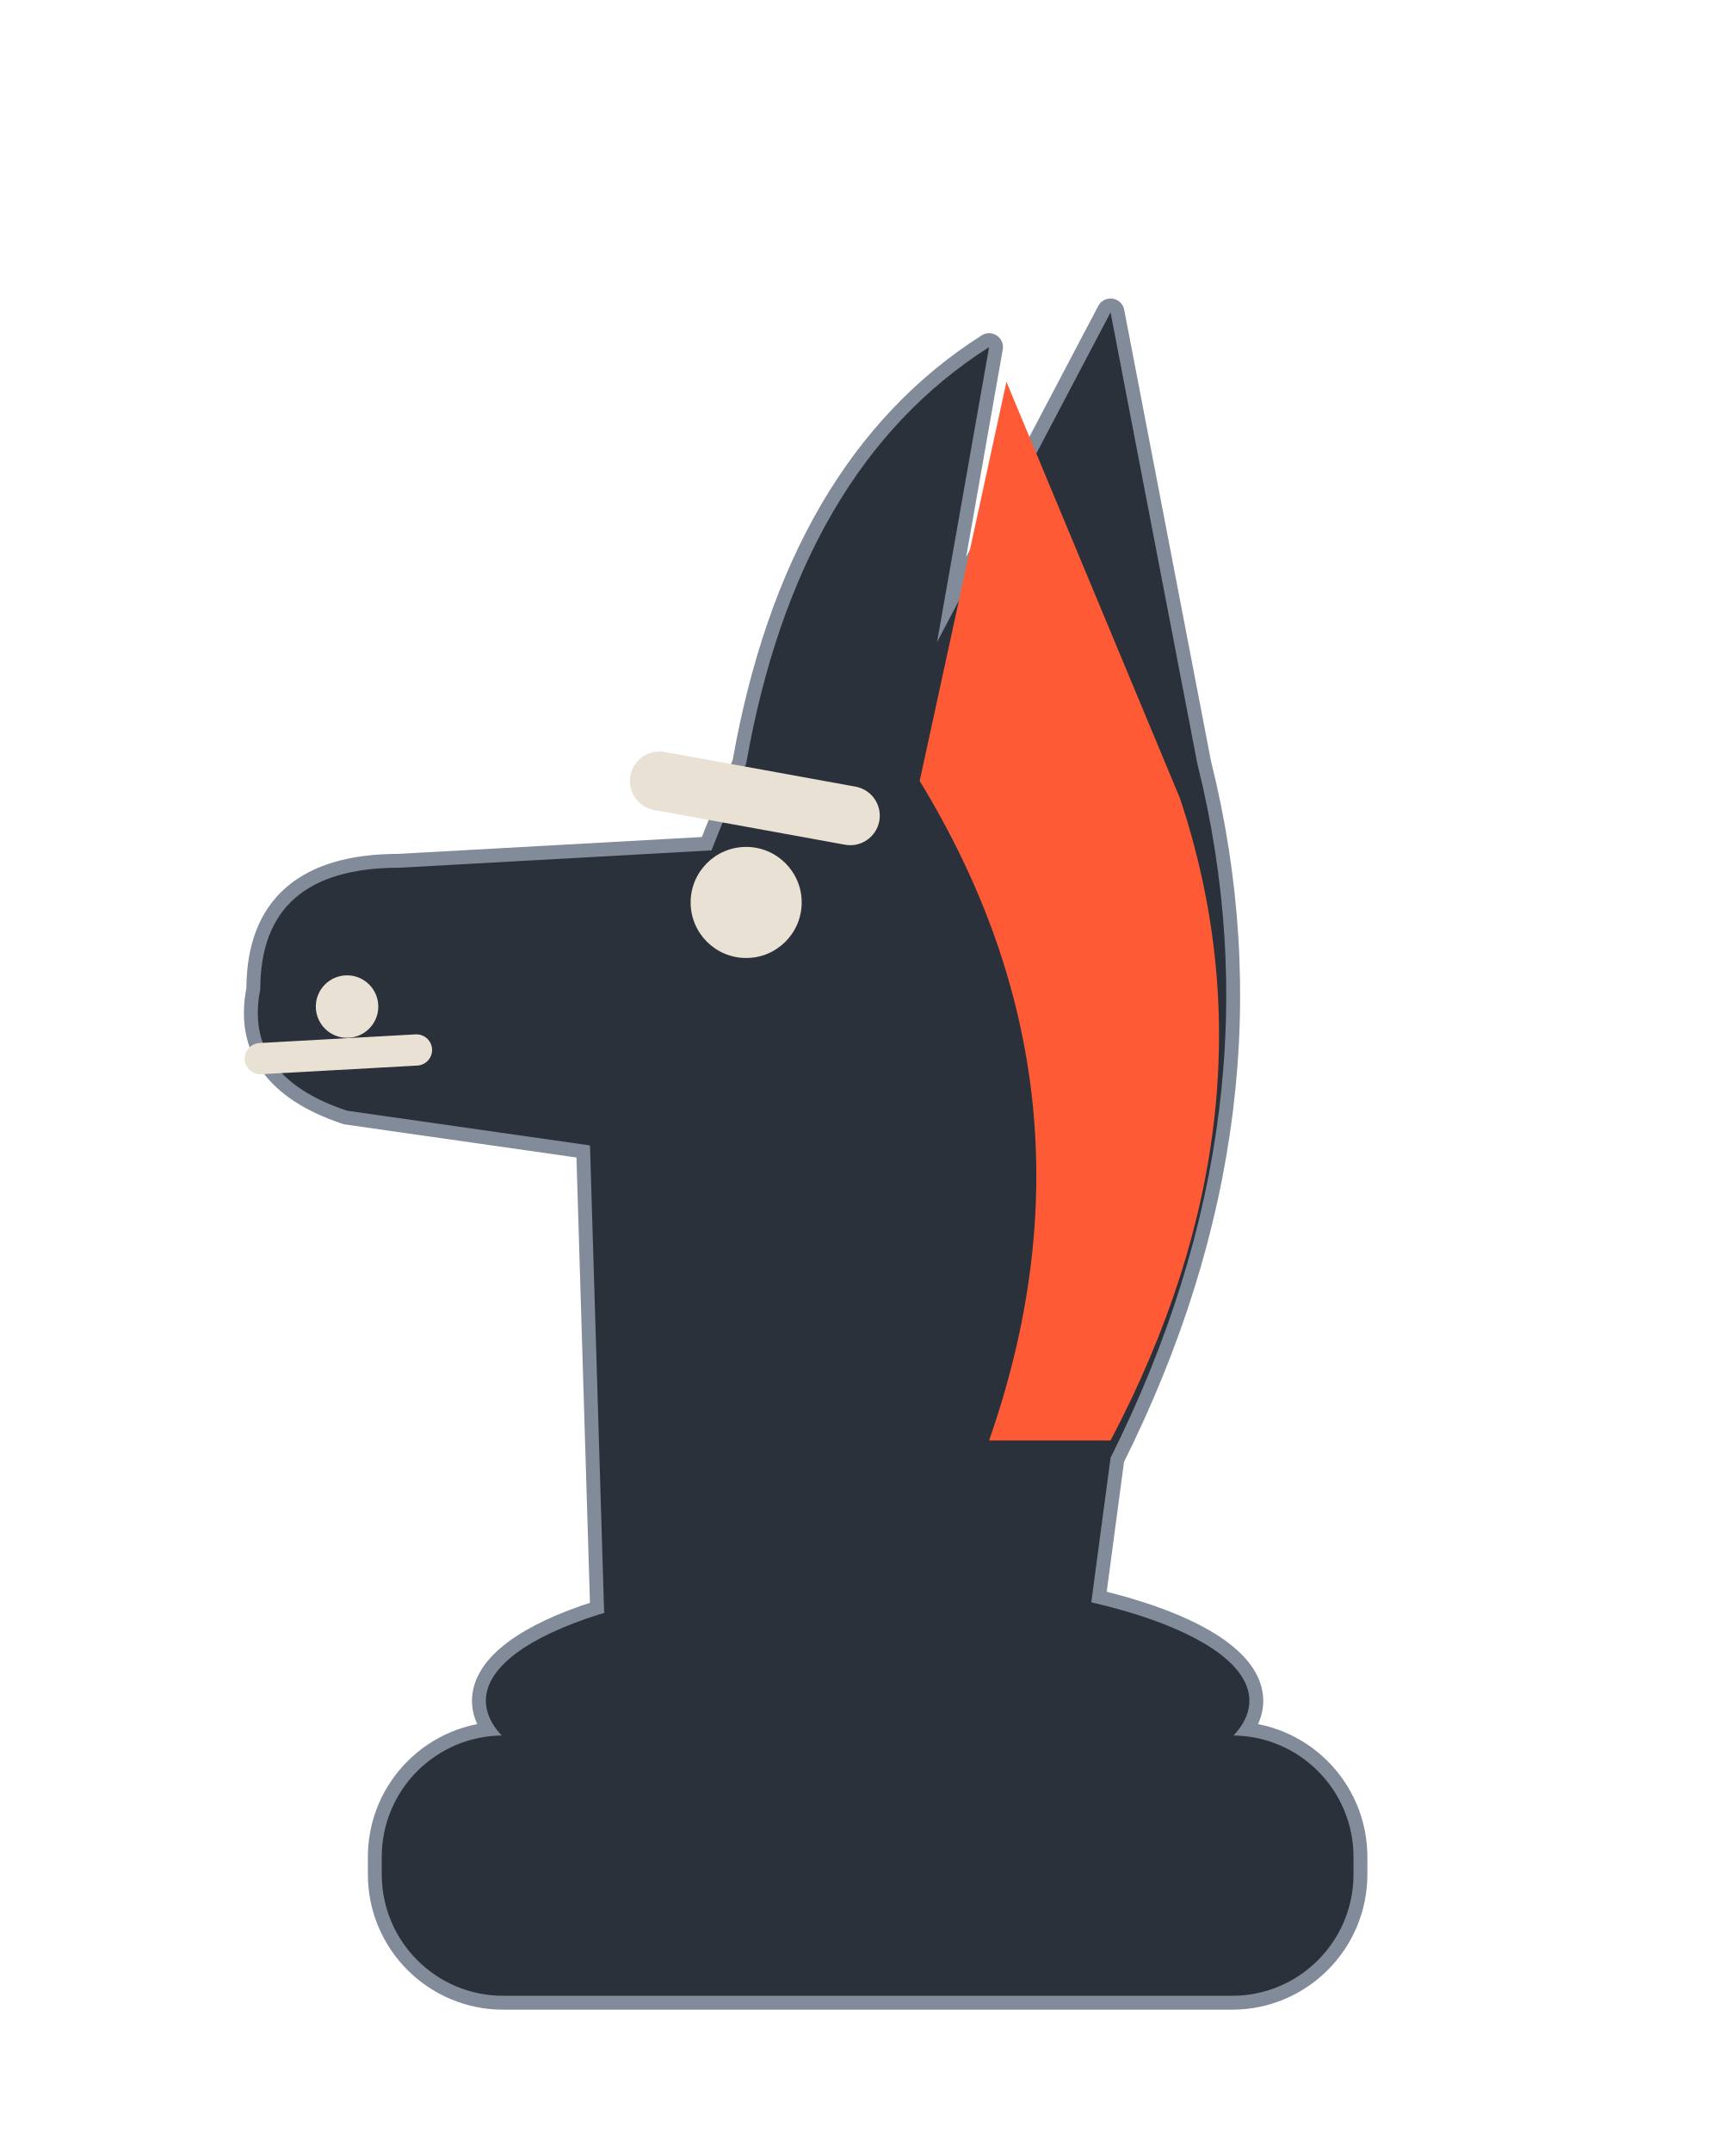
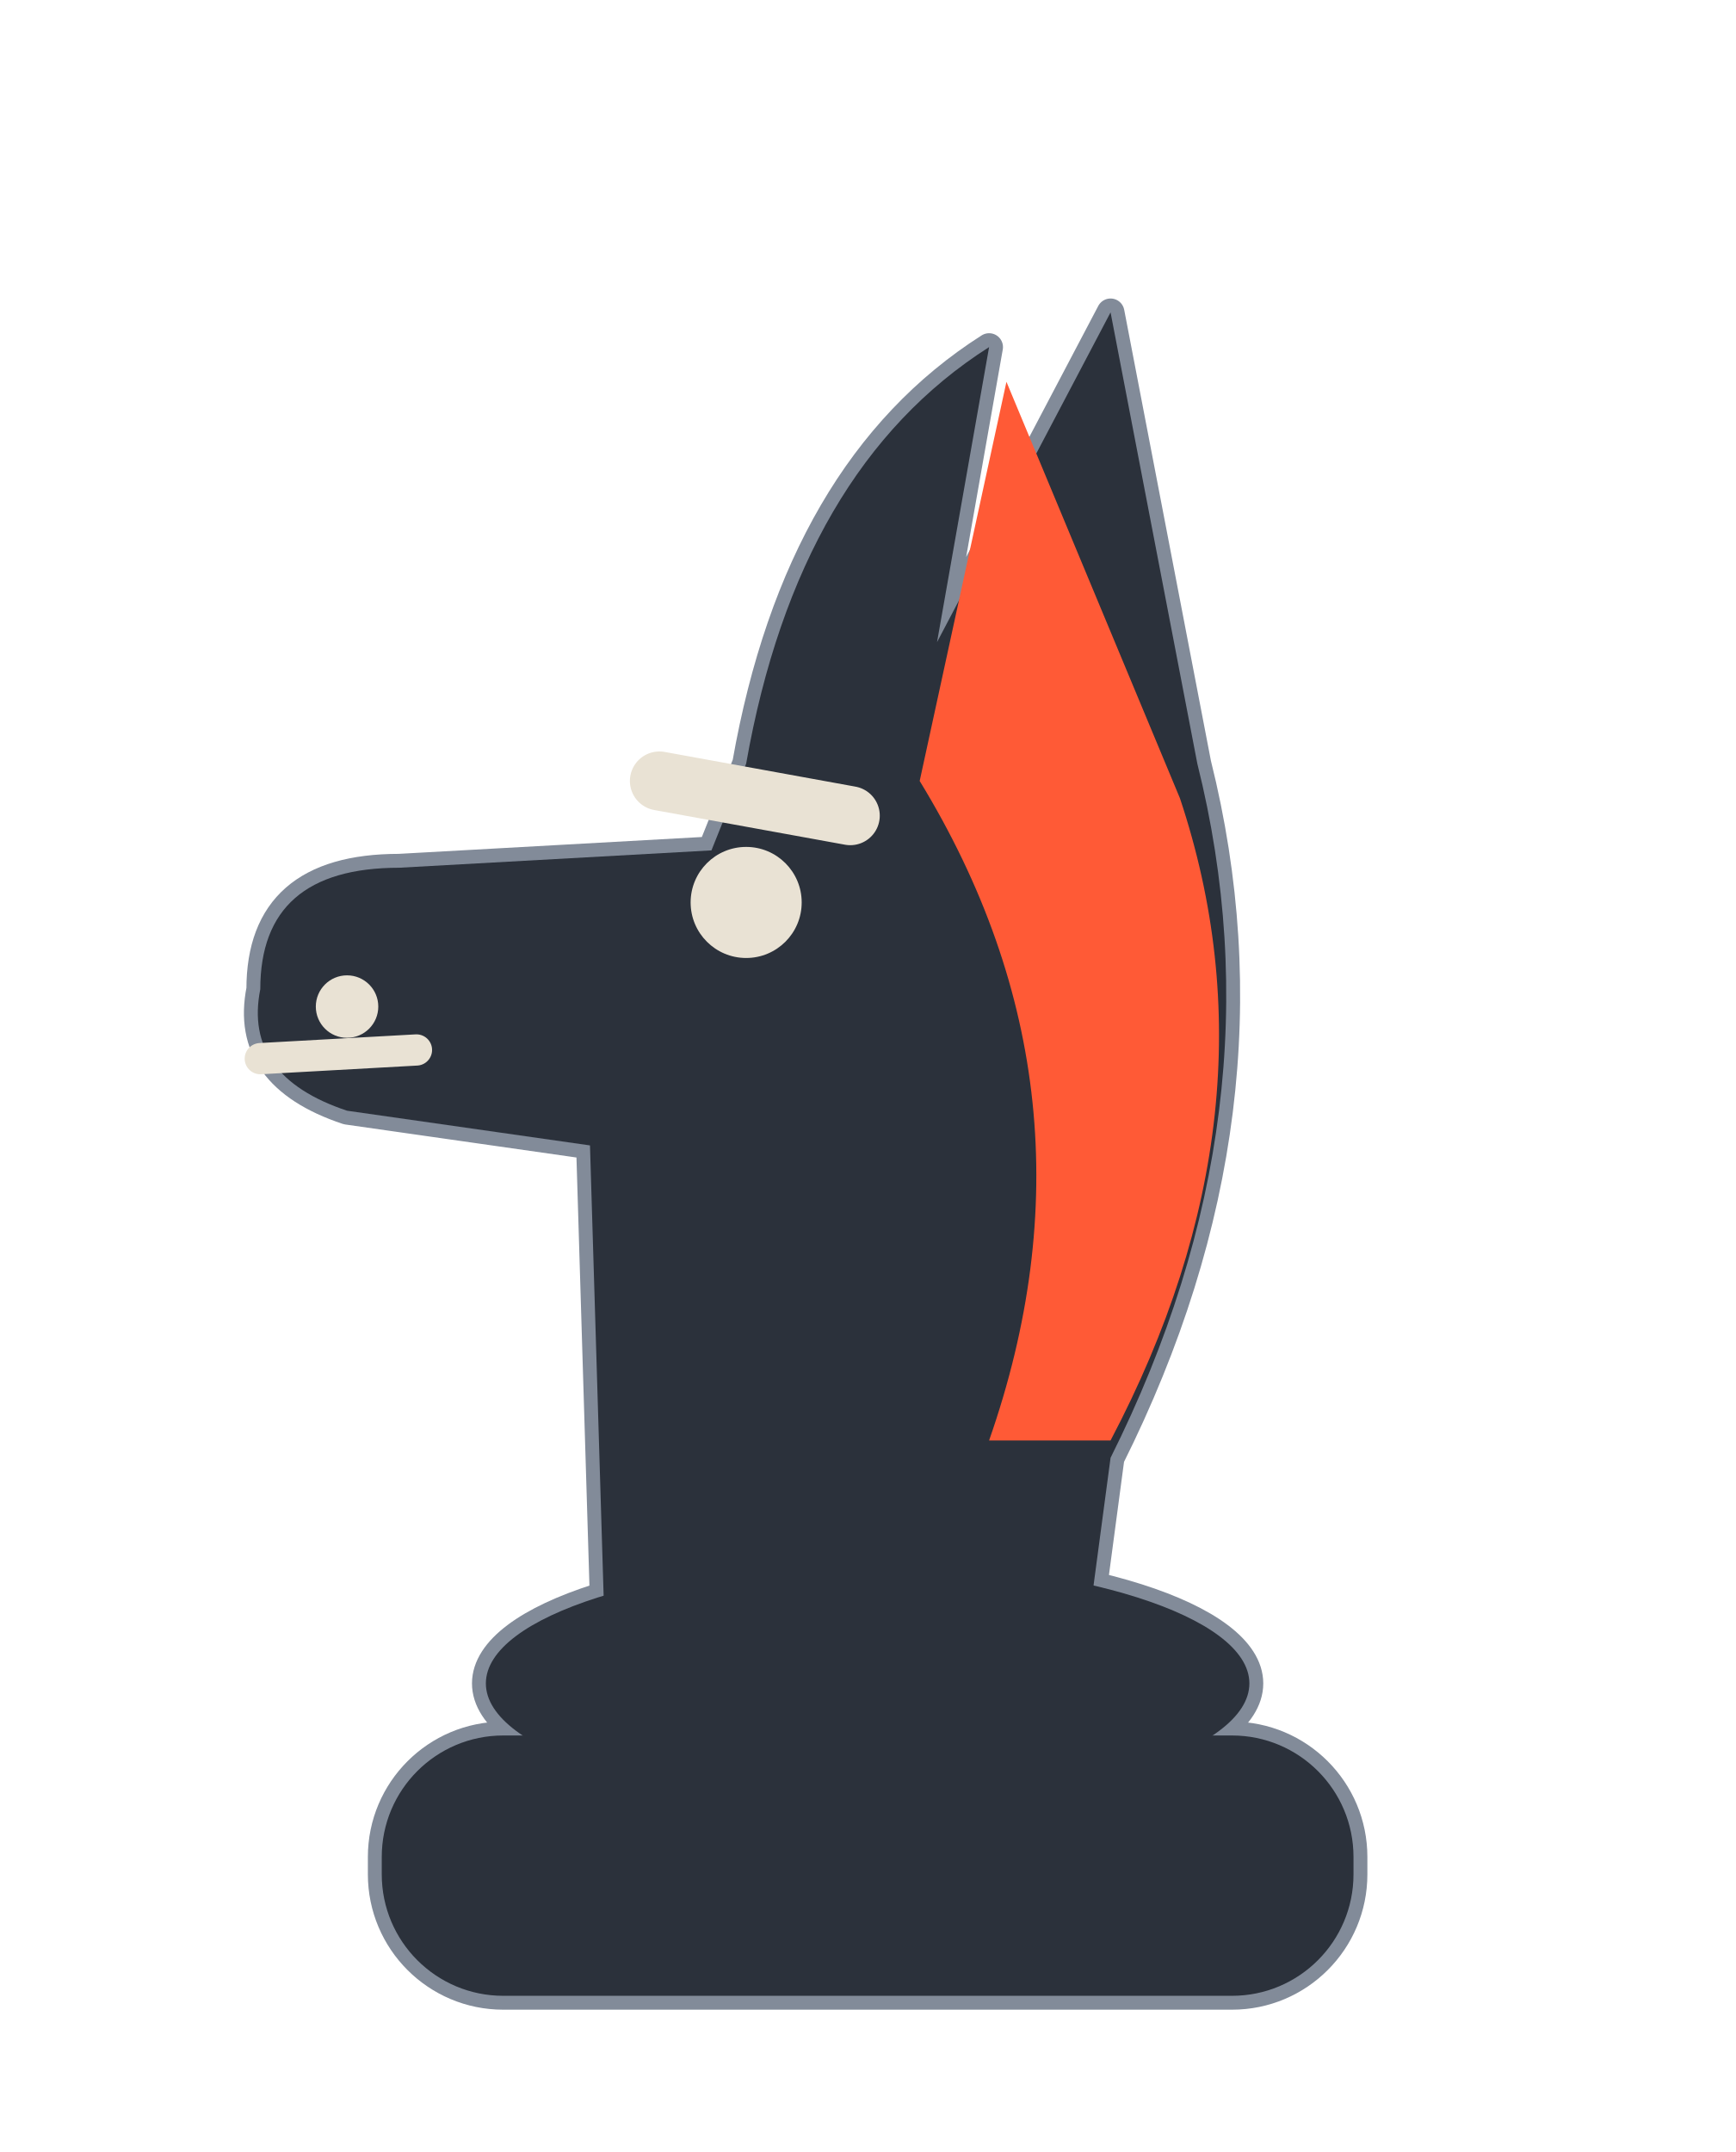
<svg xmlns="http://www.w3.org/2000/svg" viewBox="0 0 100 124">
  <g stroke-linejoin="round" stroke-linecap="round">
    <rect x="22" y="100" width="56" height="15" rx="7" fill="#828b99" stroke="#828b99" stroke-width="1.6" />
-     <ellipse cx="50" cy="98" rx="22" ry="7" fill="#828b99" stroke="#828b99" stroke-width="1.6" />
-     <path d="M35,99 L34,66 L20,64 Q14,62 15,57 Q15,50 23,50 L41,49 L43,44 Q46,27 57,20 L54,37 L64,18 L69,44 Q74,64 64,84 L62,99 Z" fill="#828b99" stroke="#828b99" stroke-width="1.6" />
+     <ellipse cx="50" cy="97" rx="22" ry="7" fill="#828b99" stroke="#828b99" stroke-width="1.6" />
+     <path d="M35,99 L34,66 L20,64 Q14,62 15,57 Q15,50 23,50 L41,49 L43,44                Q46,27 57,20 L54,37 L64,18 L69,44 Q74,64 64,84 L62,99 Z" fill="#828b99" stroke="#828b99" stroke-width="1.6" />
  </g>
  <rect x="22" y="100" width="56" height="15" rx="7" fill="#2b313b" />
-   <ellipse cx="50" cy="98" rx="22" ry="7" fill="#2b313b" />
-   <path d="M35,99 L34,66 L20,64 Q14,62 15,57 Q15,50 23,50 L41,49 L43,44 Q46,27 57,20 L54,37 L64,18 L69,44 Q74,64 64,84 L62,99 Z" fill="#2b313b" />
+   <ellipse cx="50" cy="97" rx="22" ry="7" fill="#2b313b" />
+   <path d="M35,99 L34,66 L20,64 Q14,62 15,57 Q15,50 23,50 L41,49 L43,44                Q46,27 57,20 L54,37 L64,18 L69,44 Q74,64 64,84 L62,99 Z" fill="#2b313b" />
  <path d="M58,22 L68,46 Q74,64 64,83 L57,83 Q64,63 53,45 Z" fill="#ff5a36" />
  <path d="M38,45 L49,47" stroke="#e9e2d4" stroke-width="3.4" stroke-linecap="round" />
  <circle cx="43" cy="52" r="3.2" fill="#e9e2d4" />
  <circle cx="20" cy="58" r="1.8" fill="#e9e2d4" />
  <path d="M15,61 L24,60.5" stroke="#e9e2d4" stroke-width="1.8" stroke-linecap="round" />
</svg>
